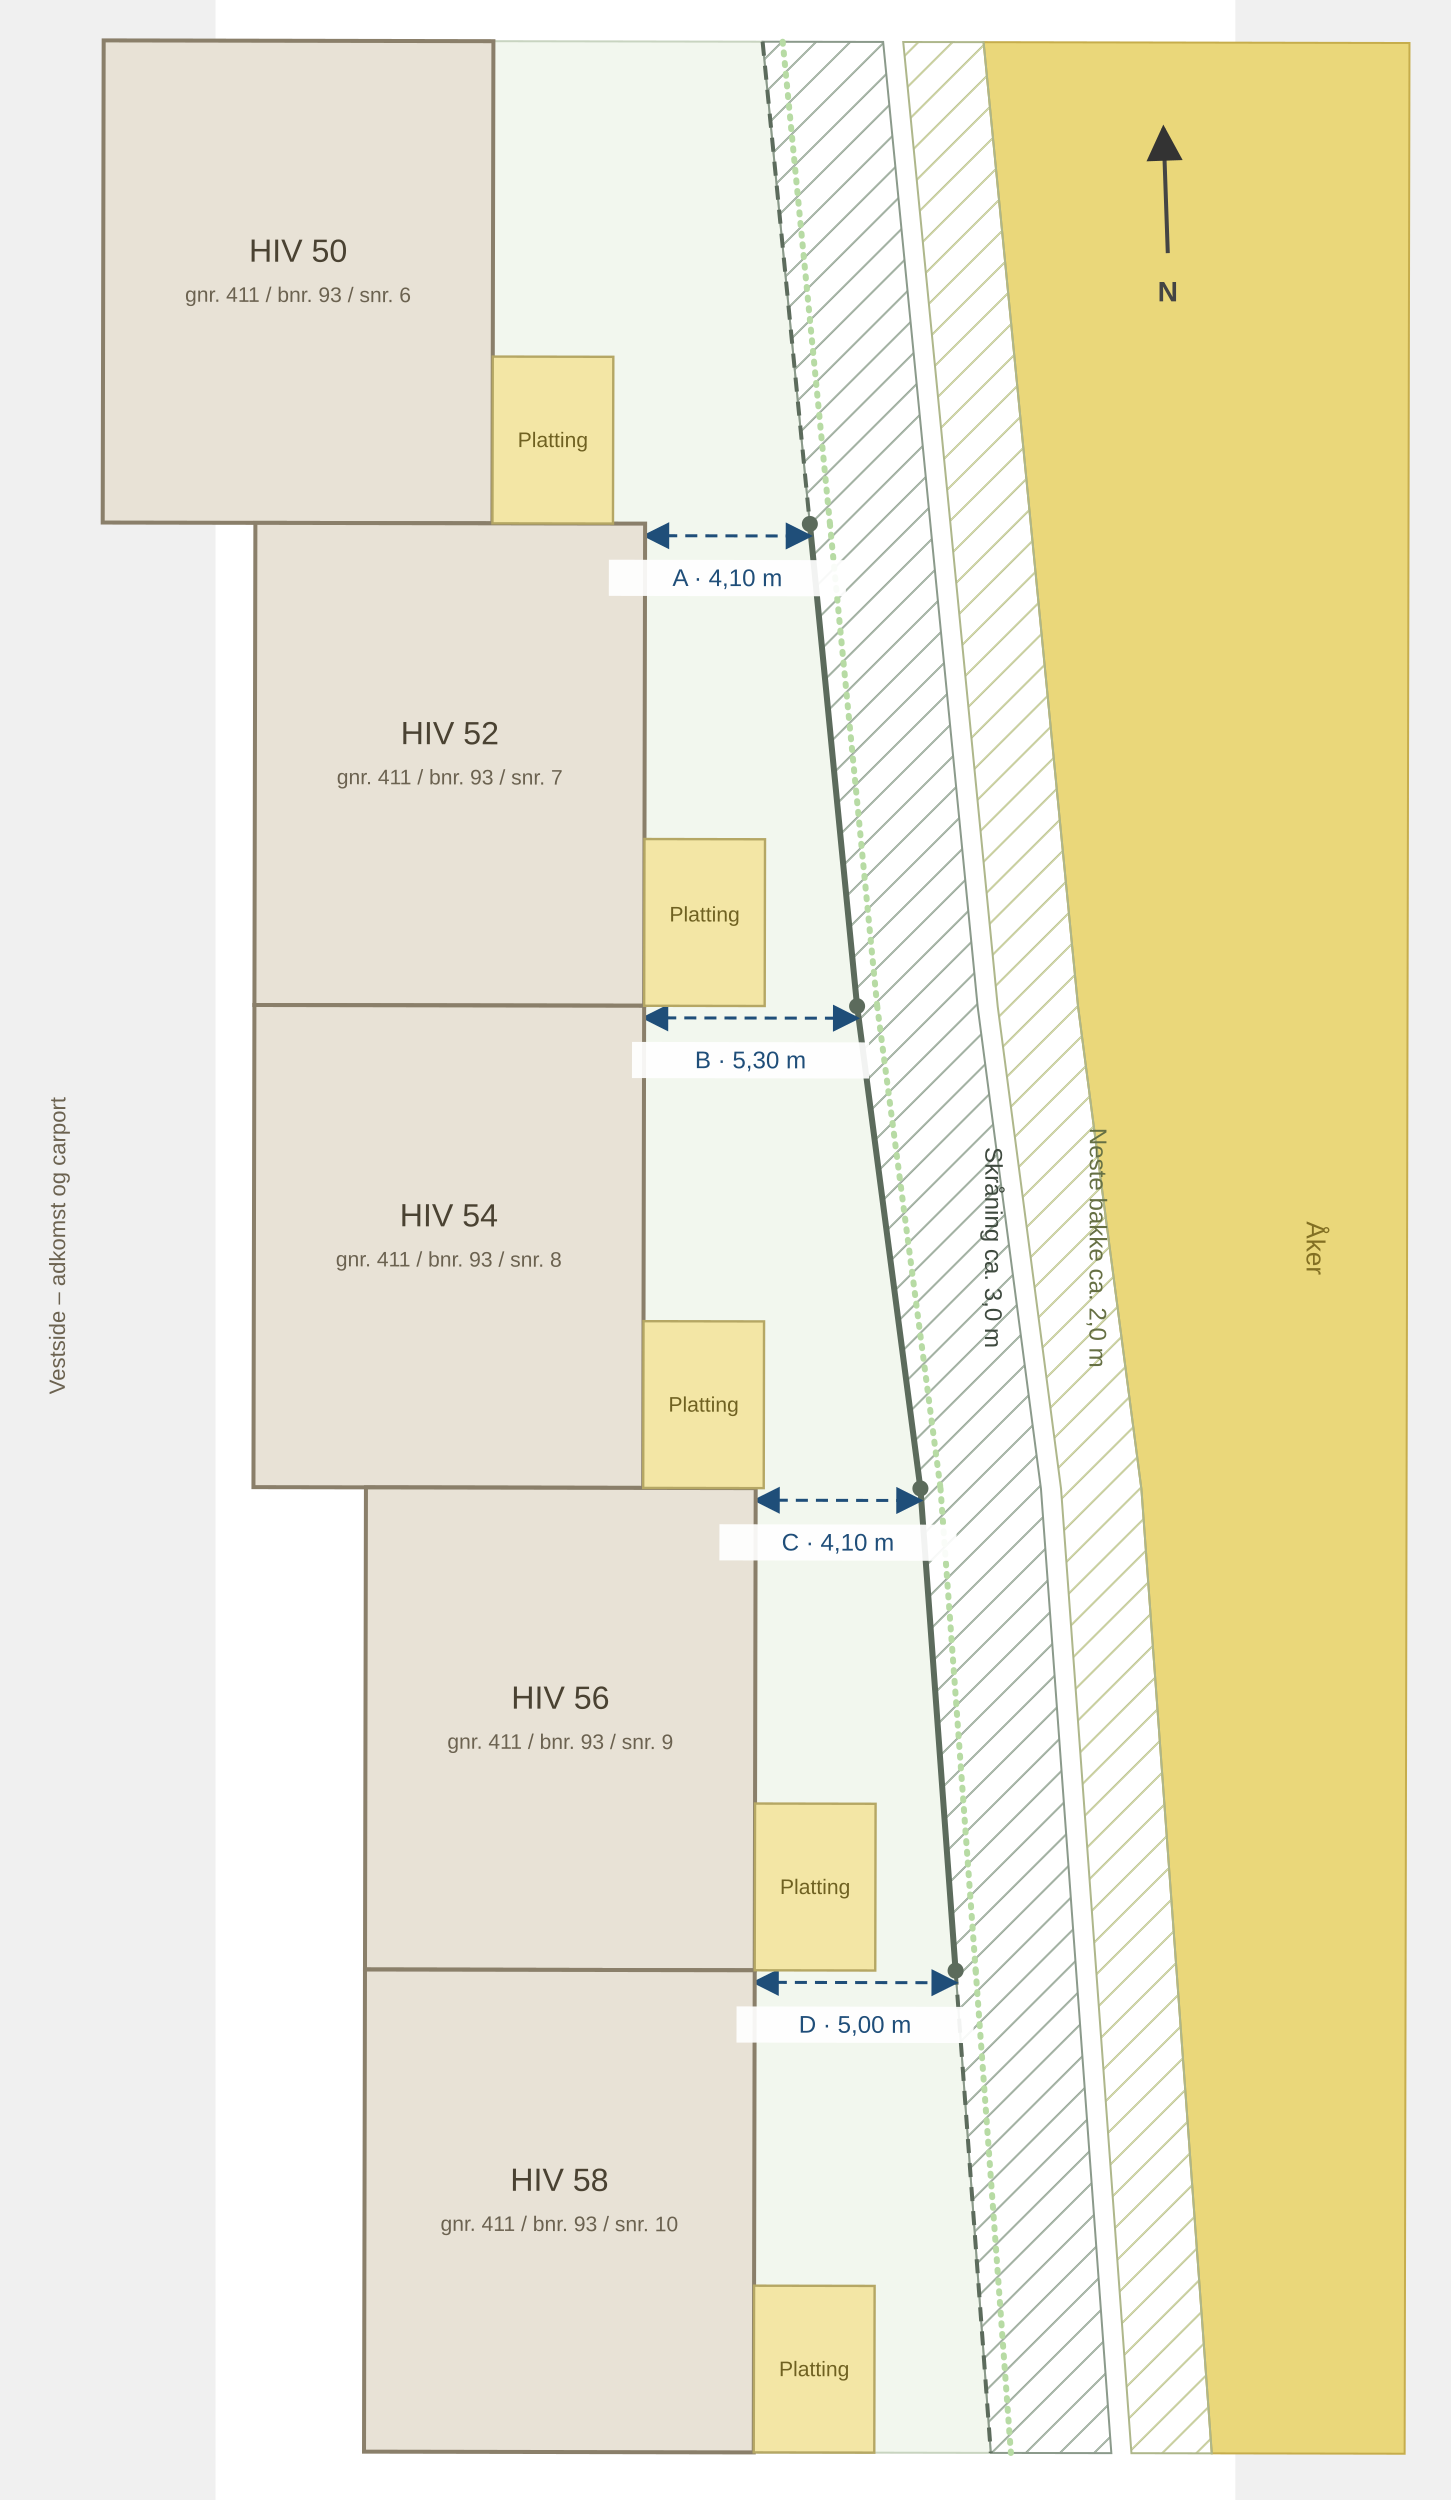
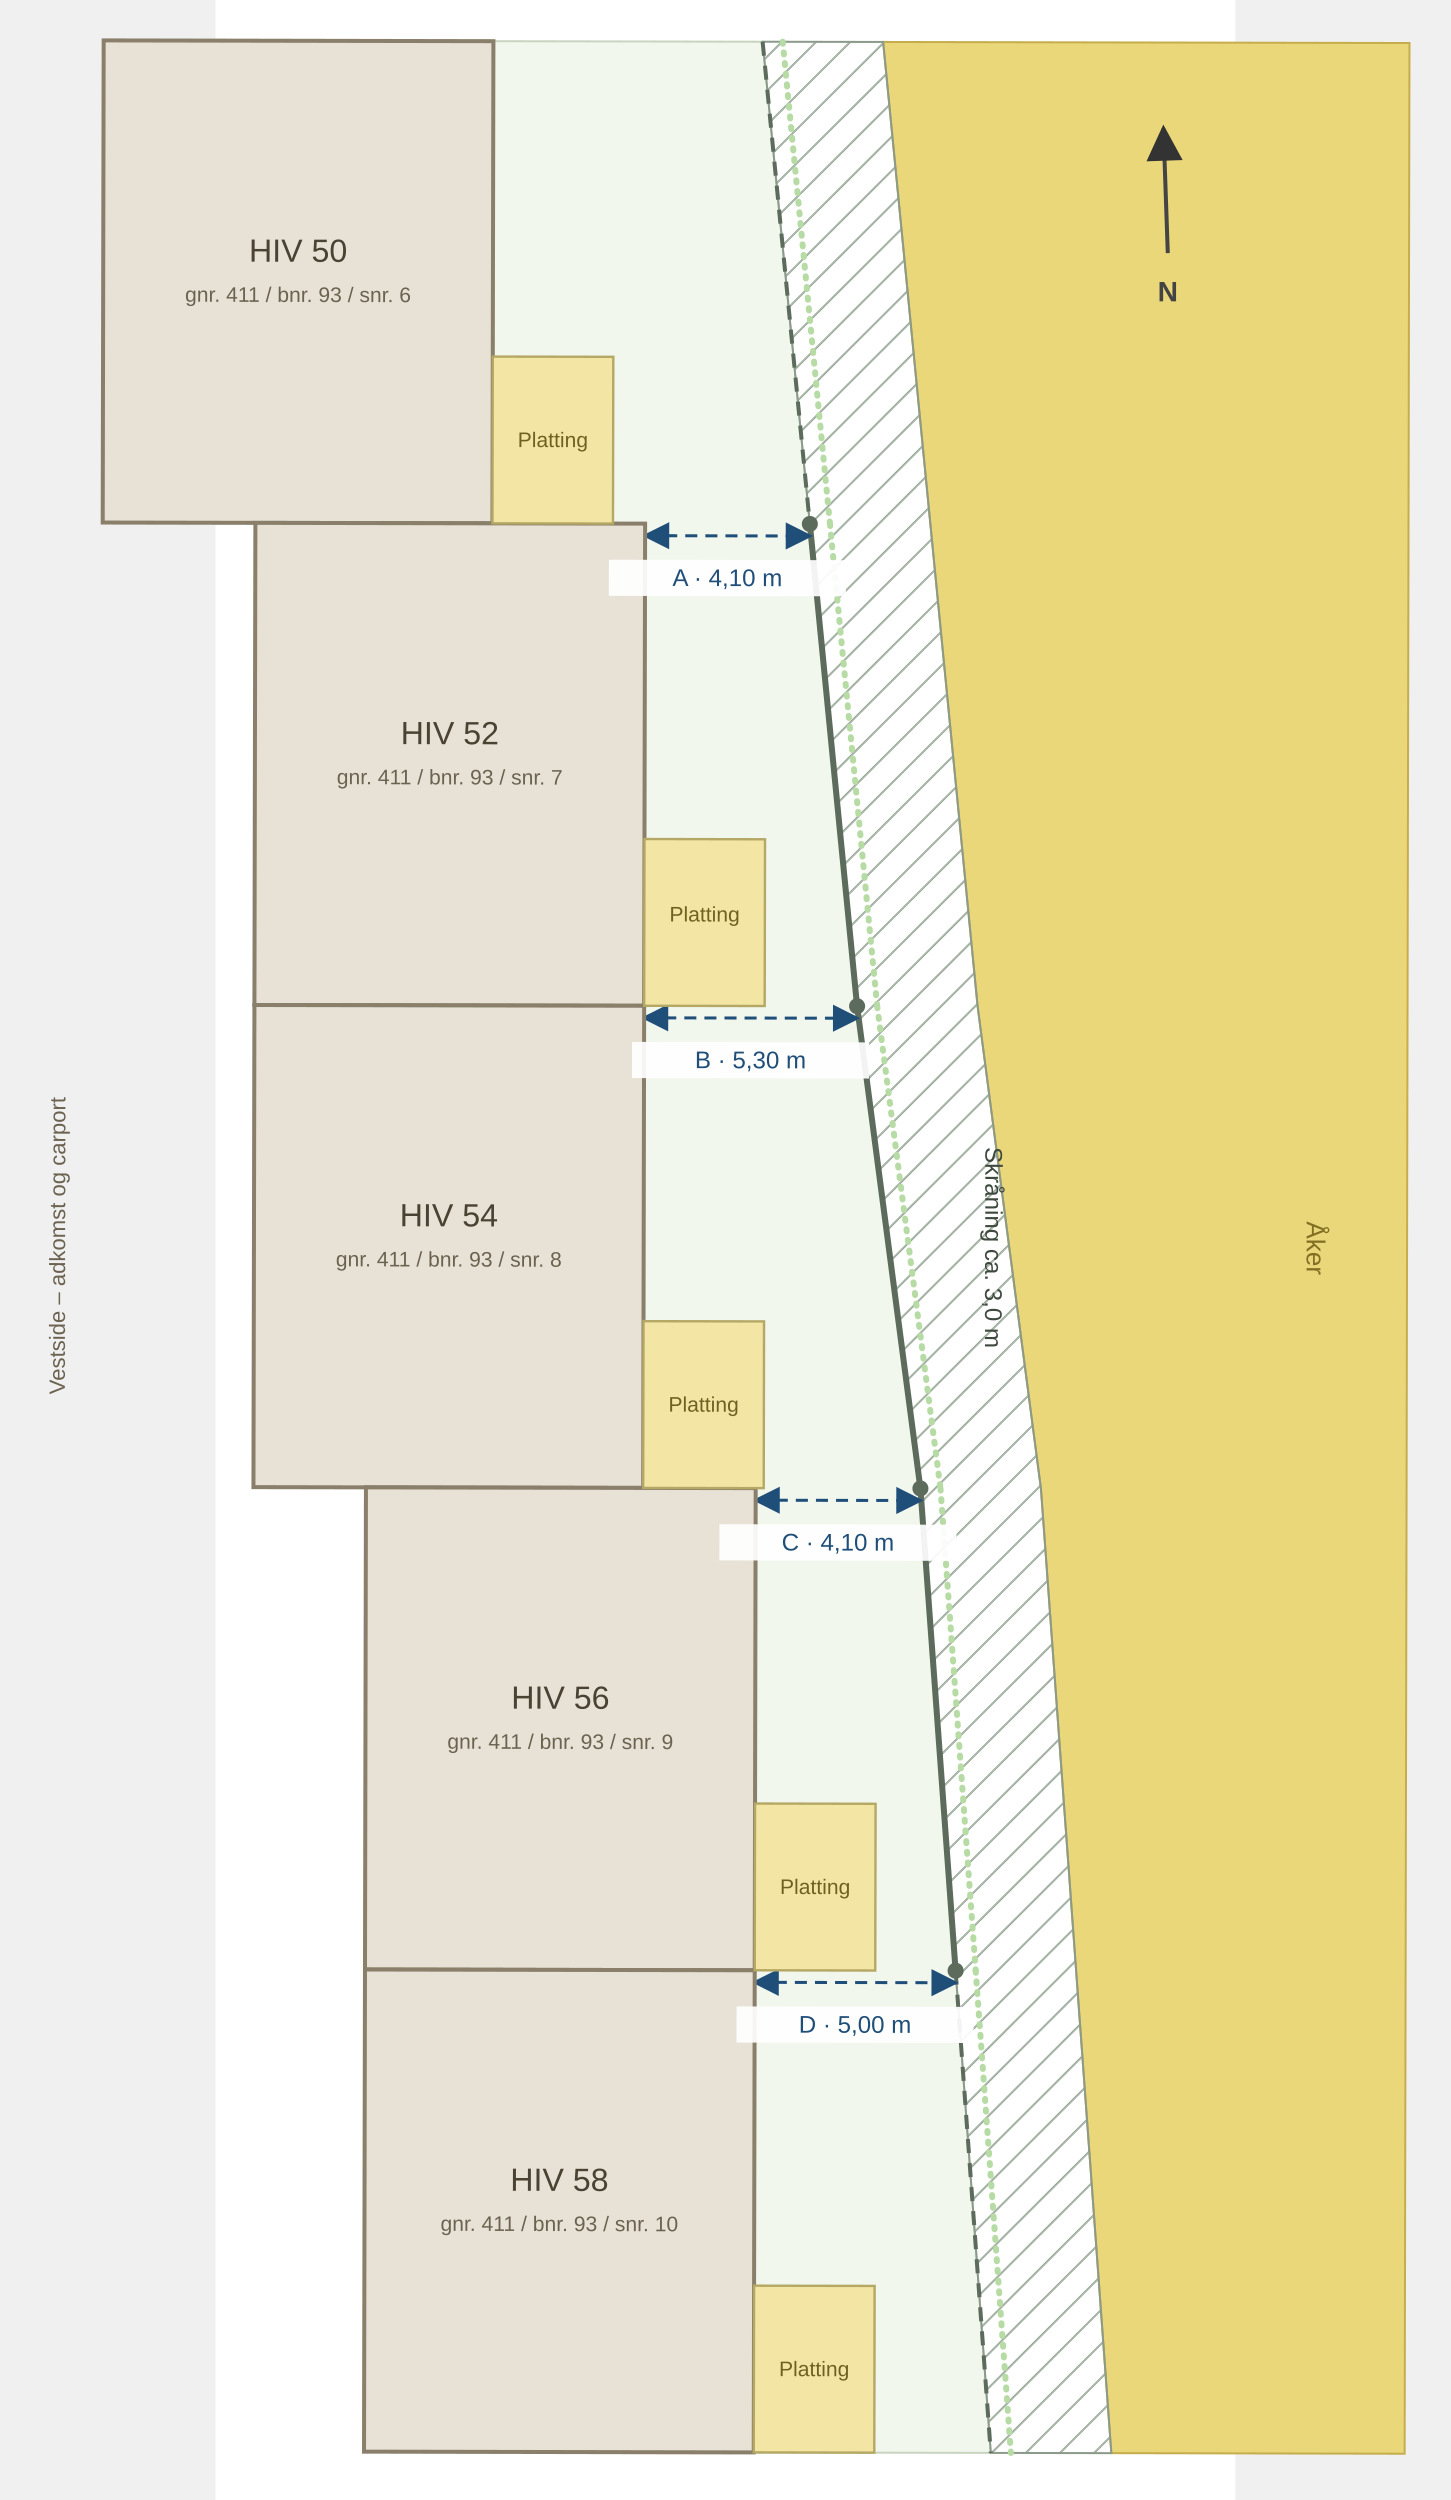
<svg xmlns="http://www.w3.org/2000/svg" viewBox="0 0 507.619 1244.443" width="130mm" height="224mm" preserveAspectRatio="xMidYMid" font-family="'Segoe UI', Arial, Helvetica, sans-serif" role="img" aria-label="Måleplan uten levegger for rekka HIV 50 til 58">
  <defs>
    <pattern id="skraaning" width="12" height="12" patternUnits="userSpaceOnUse" patternTransform="rotate(45)">
      <line x1="0" y1="0" x2="0" y2="12" stroke="#9aa89a" stroke-width="2" />
-     </pattern>
-     <pattern id="bakke" width="12" height="12" patternUnits="userSpaceOnUse" patternTransform="rotate(45)">
-       <line x1="0" y1="0" x2="0" y2="12" stroke="#bec496" stroke-width="2" />
    </pattern>
    <marker id="pil" markerWidth="9" markerHeight="9" refX="8" refY="4.5" orient="auto">
      <path d="M0,0 L9,4.5 L0,9 z" fill="#333" />
    </marker>
    <marker id="pilBla" markerWidth="9" markerHeight="9" refX="8" refY="4.5" orient="auto">
      <path d="M0,0 L9,4.5 L0,9 z" fill="#1f4e79" />
    </marker>
    <marker id="pilBlaStart" markerWidth="9" markerHeight="9" refX="1" refY="4.5" orient="auto">
      <path d="M9,0 L0,4.5 L9,9 z" fill="#1f4e79" />
    </marker>
  </defs>
  <rect width="507.619" height="1244.443" fill="#ffffff" />
  <g transform="rotate(0.1150574,59725.396,-77451.288)">
    <path d="M294,140 L428,140 L452,380 L476,620 L508,860 L526,1100 L544,1340 L426,1340 L426,860 L370,860 L370,380 L294,380 Z" fill="#f2f7ee" stroke="#c8d4c0" stroke-width="1" />
-     <path d="M538,140 L562,380 L586,620 L618,860 L636,1100 L654,1340 L750,1340 L750,140 Z" fill="#ead77a" stroke="#c6ad4c" stroke-width="1" />
-     <path d="M498,140 L522,380 L546,620 L578,860 L596,1100 L614,1340 L654,1340 L636,1100 L618,860 L586,620 L562,380 L538,140 Z" fill="url(#bakke)" stroke="#aeb78b" stroke-width="1" />
+     <path d="M488,140 L512,380 L536,620 L568,860 L586,1100 L604,1340 L750,1340 L750,140 Z" fill="#ead77a" stroke="#c6ad4c" stroke-width="1" />
    <path d="M428,140 L452,380 L476,620 L508,860 L526,1100 L544,1340 L604,1340 L586,1100 L568,860 L536,620 L512,380 L488,140 Z" fill="url(#skraaning)" stroke="#8b9a8b" stroke-width="1" />
    <polyline points="452,380 476,620 508,860 526,1100" fill="none" stroke="#5c6b5c" stroke-width="3" />
    <polyline points="428,140 452,380" fill="none" stroke="#5c6b5c" stroke-width="2" stroke-dasharray="7 5" />
    <polyline points="526,1100 544,1340" fill="none" stroke="#5c6b5c" stroke-width="2" stroke-dasharray="7 5" />
    <g fill="#5c6b5c">
      <circle cx="452" cy="380" r="4" />
      <circle cx="476" cy="620" r="4" />
      <circle cx="508" cy="860" r="4" />
      <circle cx="526" cy="1100" r="4" />
    </g>
    <g fill="none" stroke="#b7dba4" stroke-width="3" stroke-linecap="round" stroke-dasharray="1 4.333">
      <line x1="438" y1="140" x2="462" y2="380" />
      <line x1="462" y1="380" x2="486" y2="620" />
      <line x1="486" y1="620" x2="518" y2="860" />
      <line x1="518" y1="860" x2="536" y2="1100" />
      <line x1="536" y1="1100" x2="554" y2="1340" />
    </g>
    <text x="540" y="740" font-size="12" fill="#3f4a3f" transform="rotate(90 540 740)" text-anchor="middle">Skråning ca. 3,0 m</text>
-     <text x="592" y="740" font-size="12" fill="#667044" transform="rotate(90 592 740)" text-anchor="middle">Neste bakke ca. 2,0 m</text>
    <text x="700" y="740" font-size="13" fill="#826f23" transform="rotate(90 700 740)" text-anchor="middle">Åker</text>
    <g stroke="#1f4e79" stroke-width="1.5" stroke-dasharray="6 4" fill="none">
      <line x1="370" y1="386" x2="452" y2="386" marker-start="url(#pilBlaStart)" marker-end="url(#pilBla)" />
      <line x1="370" y1="626" x2="476" y2="626" marker-start="url(#pilBlaStart)" marker-end="url(#pilBla)" />
      <line x1="426" y1="866" x2="508" y2="866" marker-start="url(#pilBlaStart)" marker-end="url(#pilBla)" />
      <line x1="426" y1="1106" x2="526" y2="1106" marker-start="url(#pilBlaStart)" marker-end="url(#pilBla)" />
    </g>
    <g fill="#e8e2d6" stroke="#8a7f6a" stroke-width="2">
      <rect x="100" y="140" width="194" height="240" />
      <rect x="176" y="380" width="194" height="240" />
      <rect x="176" y="620" width="194" height="240" />
      <rect x="232" y="860" width="194" height="240" />
      <rect x="232" y="1100" width="194" height="240" />
    </g>
    <text x="82" y="740" font-size="11" fill="#6b6250" transform="rotate(-90 82 740)" text-anchor="middle">Vestside – adkomst og carport</text>
    <g fill="#f3e6a5" stroke="#b5a764" stroke-width="1.2">
      <rect x="294" y="297" width="60" height="83" />
      <rect x="370" y="537" width="60" height="83" />
      <rect x="370" y="777" width="60" height="83" />
      <rect x="426" y="1017" width="60" height="83" />
      <rect x="426" y="1257" width="60" height="83" />
    </g>
    <g text-anchor="middle" fill="#4a4232">
      <text x="197" y="250" font-size="16">HIV 50</text>
      <text x="197" y="270" font-size="10.5" fill="#6b6250">gnr. 411 / bnr. 93 / snr. 6</text>
      <text x="273" y="490" font-size="16">HIV 52</text>
      <text x="273" y="510" font-size="10.5" fill="#6b6250">gnr. 411 / bnr. 93 / snr. 7</text>
      <text x="273" y="730" font-size="16">HIV 54</text>
      <text x="273" y="750" font-size="10.5" fill="#6b6250">gnr. 411 / bnr. 93 / snr. 8</text>
      <text x="329" y="970" font-size="16">HIV 56</text>
      <text x="329" y="990" font-size="10.5" fill="#6b6250">gnr. 411 / bnr. 93 / snr. 9</text>
      <text x="329" y="1210" font-size="16">HIV 58</text>
      <text x="329" y="1230" font-size="10.5" fill="#6b6250">gnr. 411 / bnr. 93 / snr. 10</text>
    </g>
    <g text-anchor="middle" font-size="10.5" fill="#6f6121">
      <text x="324" y="342">Platting</text>
      <text x="400" y="578">Platting</text>
      <text x="400" y="822">Platting</text>
      <text x="456" y="1062">Platting</text>
      <text x="456" y="1302">Platting</text>
    </g>
    <g font-size="12" fill="#1f4e79" text-anchor="middle">
      <rect x="352" y="398" width="118" height="18" fill="#ffffff" opacity="0.92" />
      <text x="411" y="411">A · 4,10 m</text>
      <rect x="364" y="638" width="118" height="18" fill="#ffffff" opacity="0.92" />
      <text x="423" y="651">B · 5,30 m</text>
      <rect x="408" y="878" width="118" height="18" fill="#ffffff" opacity="0.92" />
      <text x="467" y="891">C · 4,10 m</text>
      <rect x="417" y="1118" width="118" height="18" fill="#ffffff" opacity="0.92" />
      <text x="476" y="1131">D · 5,00 m</text>
    </g>
  </g>
  <g stroke="#444" fill="#444">
    <line x1="474" y1="126" x2="471.84" y2="64" stroke-width="2" marker-end="url(#pil)" />
    <text x="474" y="150" text-anchor="middle" font-size="14" font-weight="600" stroke="none">N</text>
  </g>
</svg>
